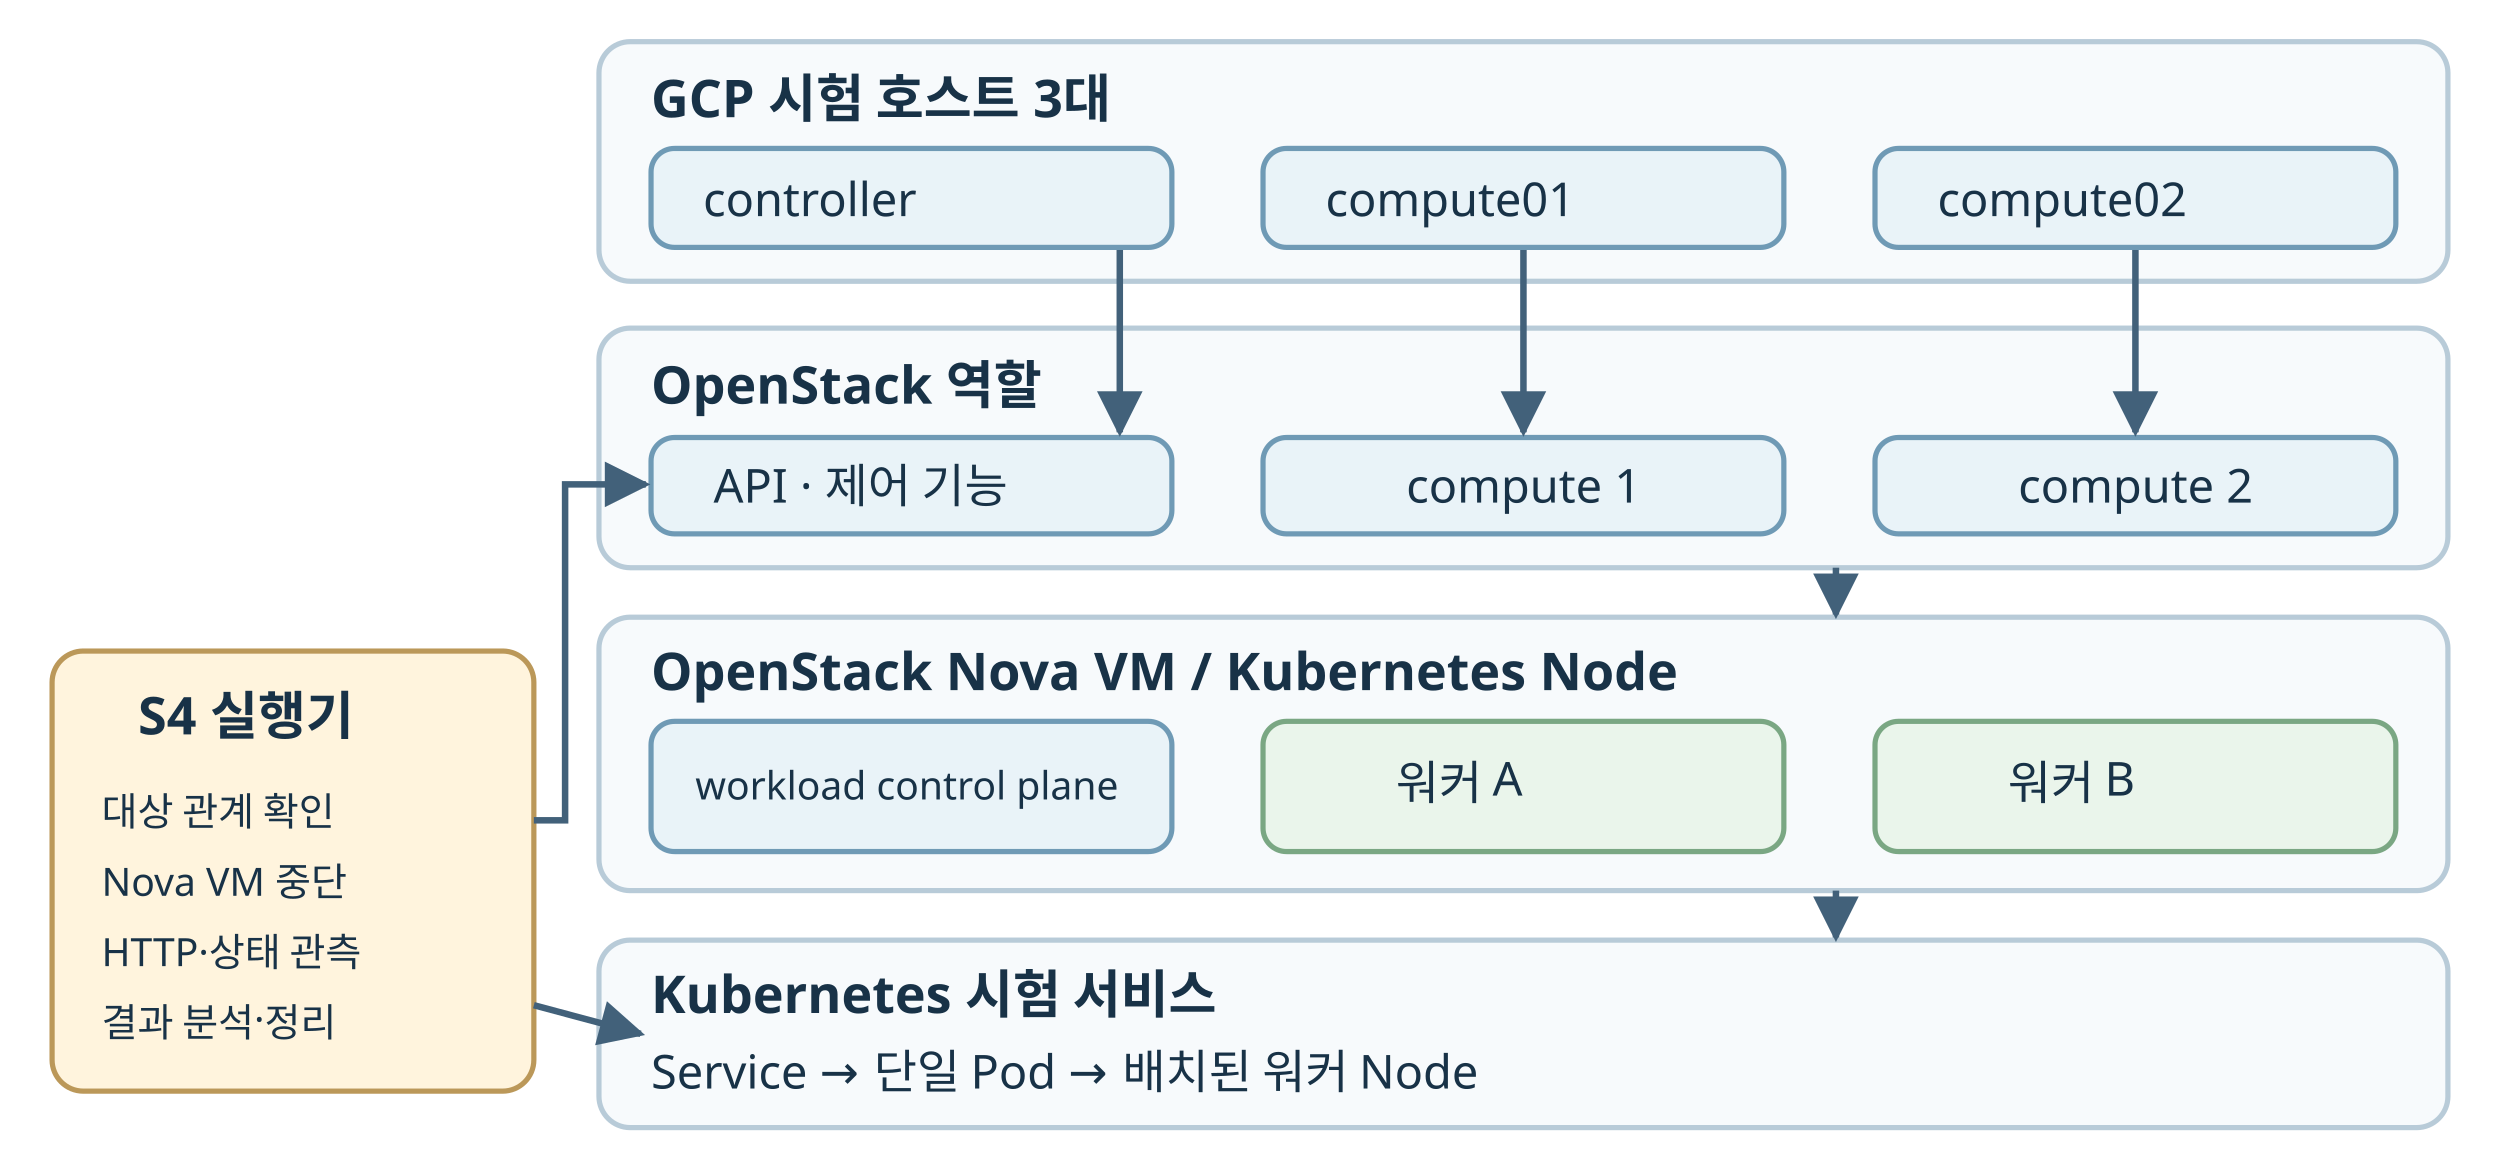
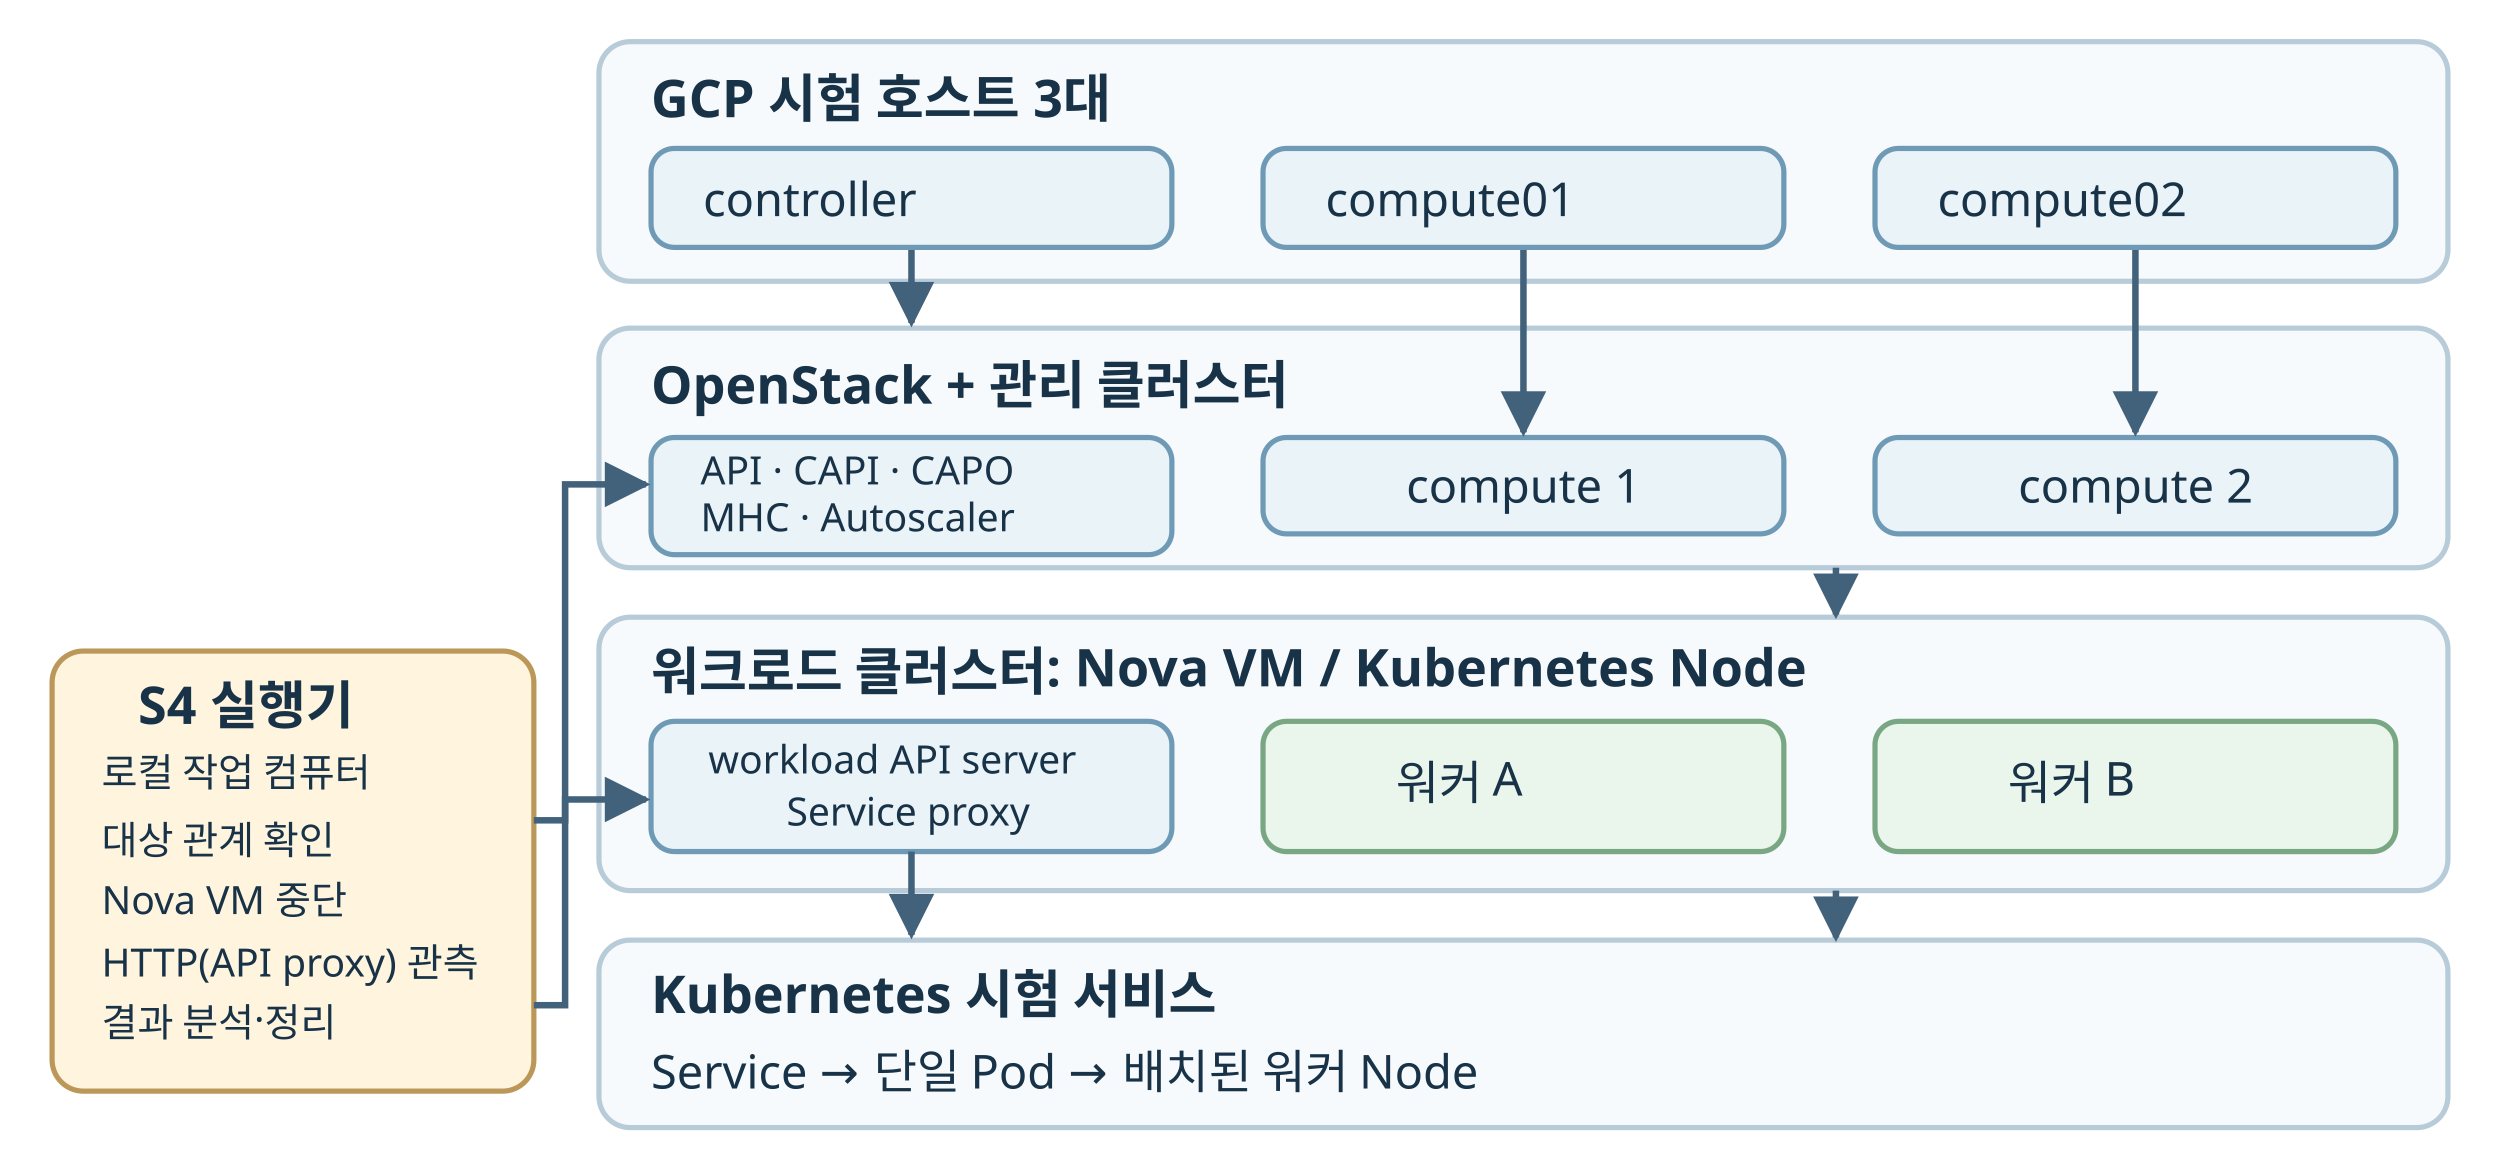
<svg xmlns="http://www.w3.org/2000/svg" width="960" height="450" viewBox="0 0 960 450" role="img" aria-labelledby="title desc">
  <defs>
    <marker id="arrow" viewBox="0 0 10 10" refX="9" refY="5" markerWidth="7" markerHeight="7" orient="auto-start-reverse">
      <path d="M 0 0 L 10 5 L 0 10 z" fill="#42617a" />
    </marker>
    <style>
      text { font-family: 'Apple SD Gothic Neo', 'Malgun Gothic', sans-serif; fill: #183247; }
      .layer { fill: #f7fafc; stroke: #b8cbd8; stroke-width: 2; rx: 12; }
      .box { fill: #e9f3f8; stroke: #6f9ab5; stroke-width: 2; rx: 9; }
      .worker { fill: #eaf5eb; stroke: #7aa783; stroke-width: 2; rx: 9; }
      .runner { fill: #fff4dd; stroke: #bb9859; stroke-width: 2; rx: 12; }
      .label { font-size: 20px; font-weight: 700; }
      .text { font-size: 18px; }
      .small { font-size: 15px; }
      .edge { fill: none; stroke: #42617a; stroke-width: 2.5; marker-end: url(#arrow); }
    </style>
  </defs>
  <rect class="layer" x="230" y="16" width="710" height="92" />
  <text class="label" x="250" y="45">GCP 시험 호스트 3대</text>
  <rect class="box" x="250" y="57" width="200" height="38" />
  <rect class="box" x="485" y="57" width="200" height="38" />
  <rect class="box" x="720" y="57" width="200" height="38" />
  <text class="text" x="270" y="83">controller</text>
  <text class="text" x="509" y="83">compute01</text>
  <text class="text" x="744" y="83">compute02</text>
  <rect class="layer" x="230" y="126" width="710" height="92" />
-   <text class="label" x="250" y="155">OpenStack 역할</text>
-   <rect class="box" x="250" y="168" width="200" height="37" />
+   <text class="label" x="250" y="155">OpenStack + 관리 클러스터</text>
+   <rect class="box" x="250" y="168" width="200" height="45" />
  <rect class="box" x="485" y="168" width="200" height="37" />
  <rect class="box" x="720" y="168" width="200" height="37" />
-   <text class="text" x="274" y="193">API · 제어 기능</text>
+   <text class="small" x="269" y="186">API · CAPI · CAPO</text>
+   <text class="small" x="269" y="204">MHC · Autoscaler</text>
  <text class="text" x="540" y="193">compute 1</text>
  <text class="text" x="775" y="193">compute 2</text>
-   <path class="edge" d="M430 96 L430 166" />
+   <path class="edge" d="M350 96 L350 124" />
  <path class="edge" d="M585 96 L585 166" />
  <path class="edge" d="M820 96 L820 166" />
  <rect class="runner" x="20" y="250" width="185" height="169" />
-   <text class="label" x="53" y="282">S4 실행기</text>
-   <text class="small" x="39" y="317">대상 관계 확인</text>
-   <text class="small" x="39" y="344">Nova VM 중단</text>
-   <text class="small" x="39" y="371">HTTP·상태 관측</text>
+   <text class="label" x="53" y="278">S4 실행기</text>
+   <text class="small" x="39" y="302">로컬 작업 컴퓨터</text>
+   <text class="small" x="39" y="328">대상 관계 확인</text>
+   <text class="small" x="39" y="351">Nova VM 중단</text>
+   <text class="small" x="39" y="375">HTTP(API proxy) 관측</text>
  <text class="small" x="39" y="398">결과 분석·정리</text>
  <rect class="layer" x="230" y="237" width="710" height="105" />
-   <text class="label" x="250" y="265">OpenStack Nova VM / Kubernetes Node</text>
+   <text class="label" x="250" y="265">워크로드 클러스터: Nova VM / Kubernetes Node</text>
  <rect class="box" x="250" y="277" width="200" height="50" />
  <rect class="worker" x="485" y="277" width="200" height="50" />
  <rect class="worker" x="720" y="277" width="200" height="50" />
-   <text class="small" x="267" y="307">workload control plane</text>
+   <text class="small" x="272" y="297">workload API server</text>
+   <text class="small" x="302" y="317">Service proxy</text>
  <text class="text" x="536" y="307">워커 A</text>
  <text class="text" x="771" y="307">워커 B</text>
  <path class="edge" d="M705 218 L705 236" />
  <rect class="layer" x="230" y="361" width="710" height="72" />
  <text class="label" x="250" y="389">Kubernetes 시험 서비스</text>
  <text class="text" x="250" y="418">Service → 단일 Pod → 배치된 워커 Node</text>
  <path class="edge" d="M205 315 L217 315 L217 186 L248 186" />
-   <path class="edge" d="M205 386 L246 397" />
+   <path class="edge" d="M205 386 L217 386 L217 307 L248 307" />
+   <path class="edge" d="M350 327 L350 359" />
  <path class="edge" d="M705 342 L705 360" />
</svg>
